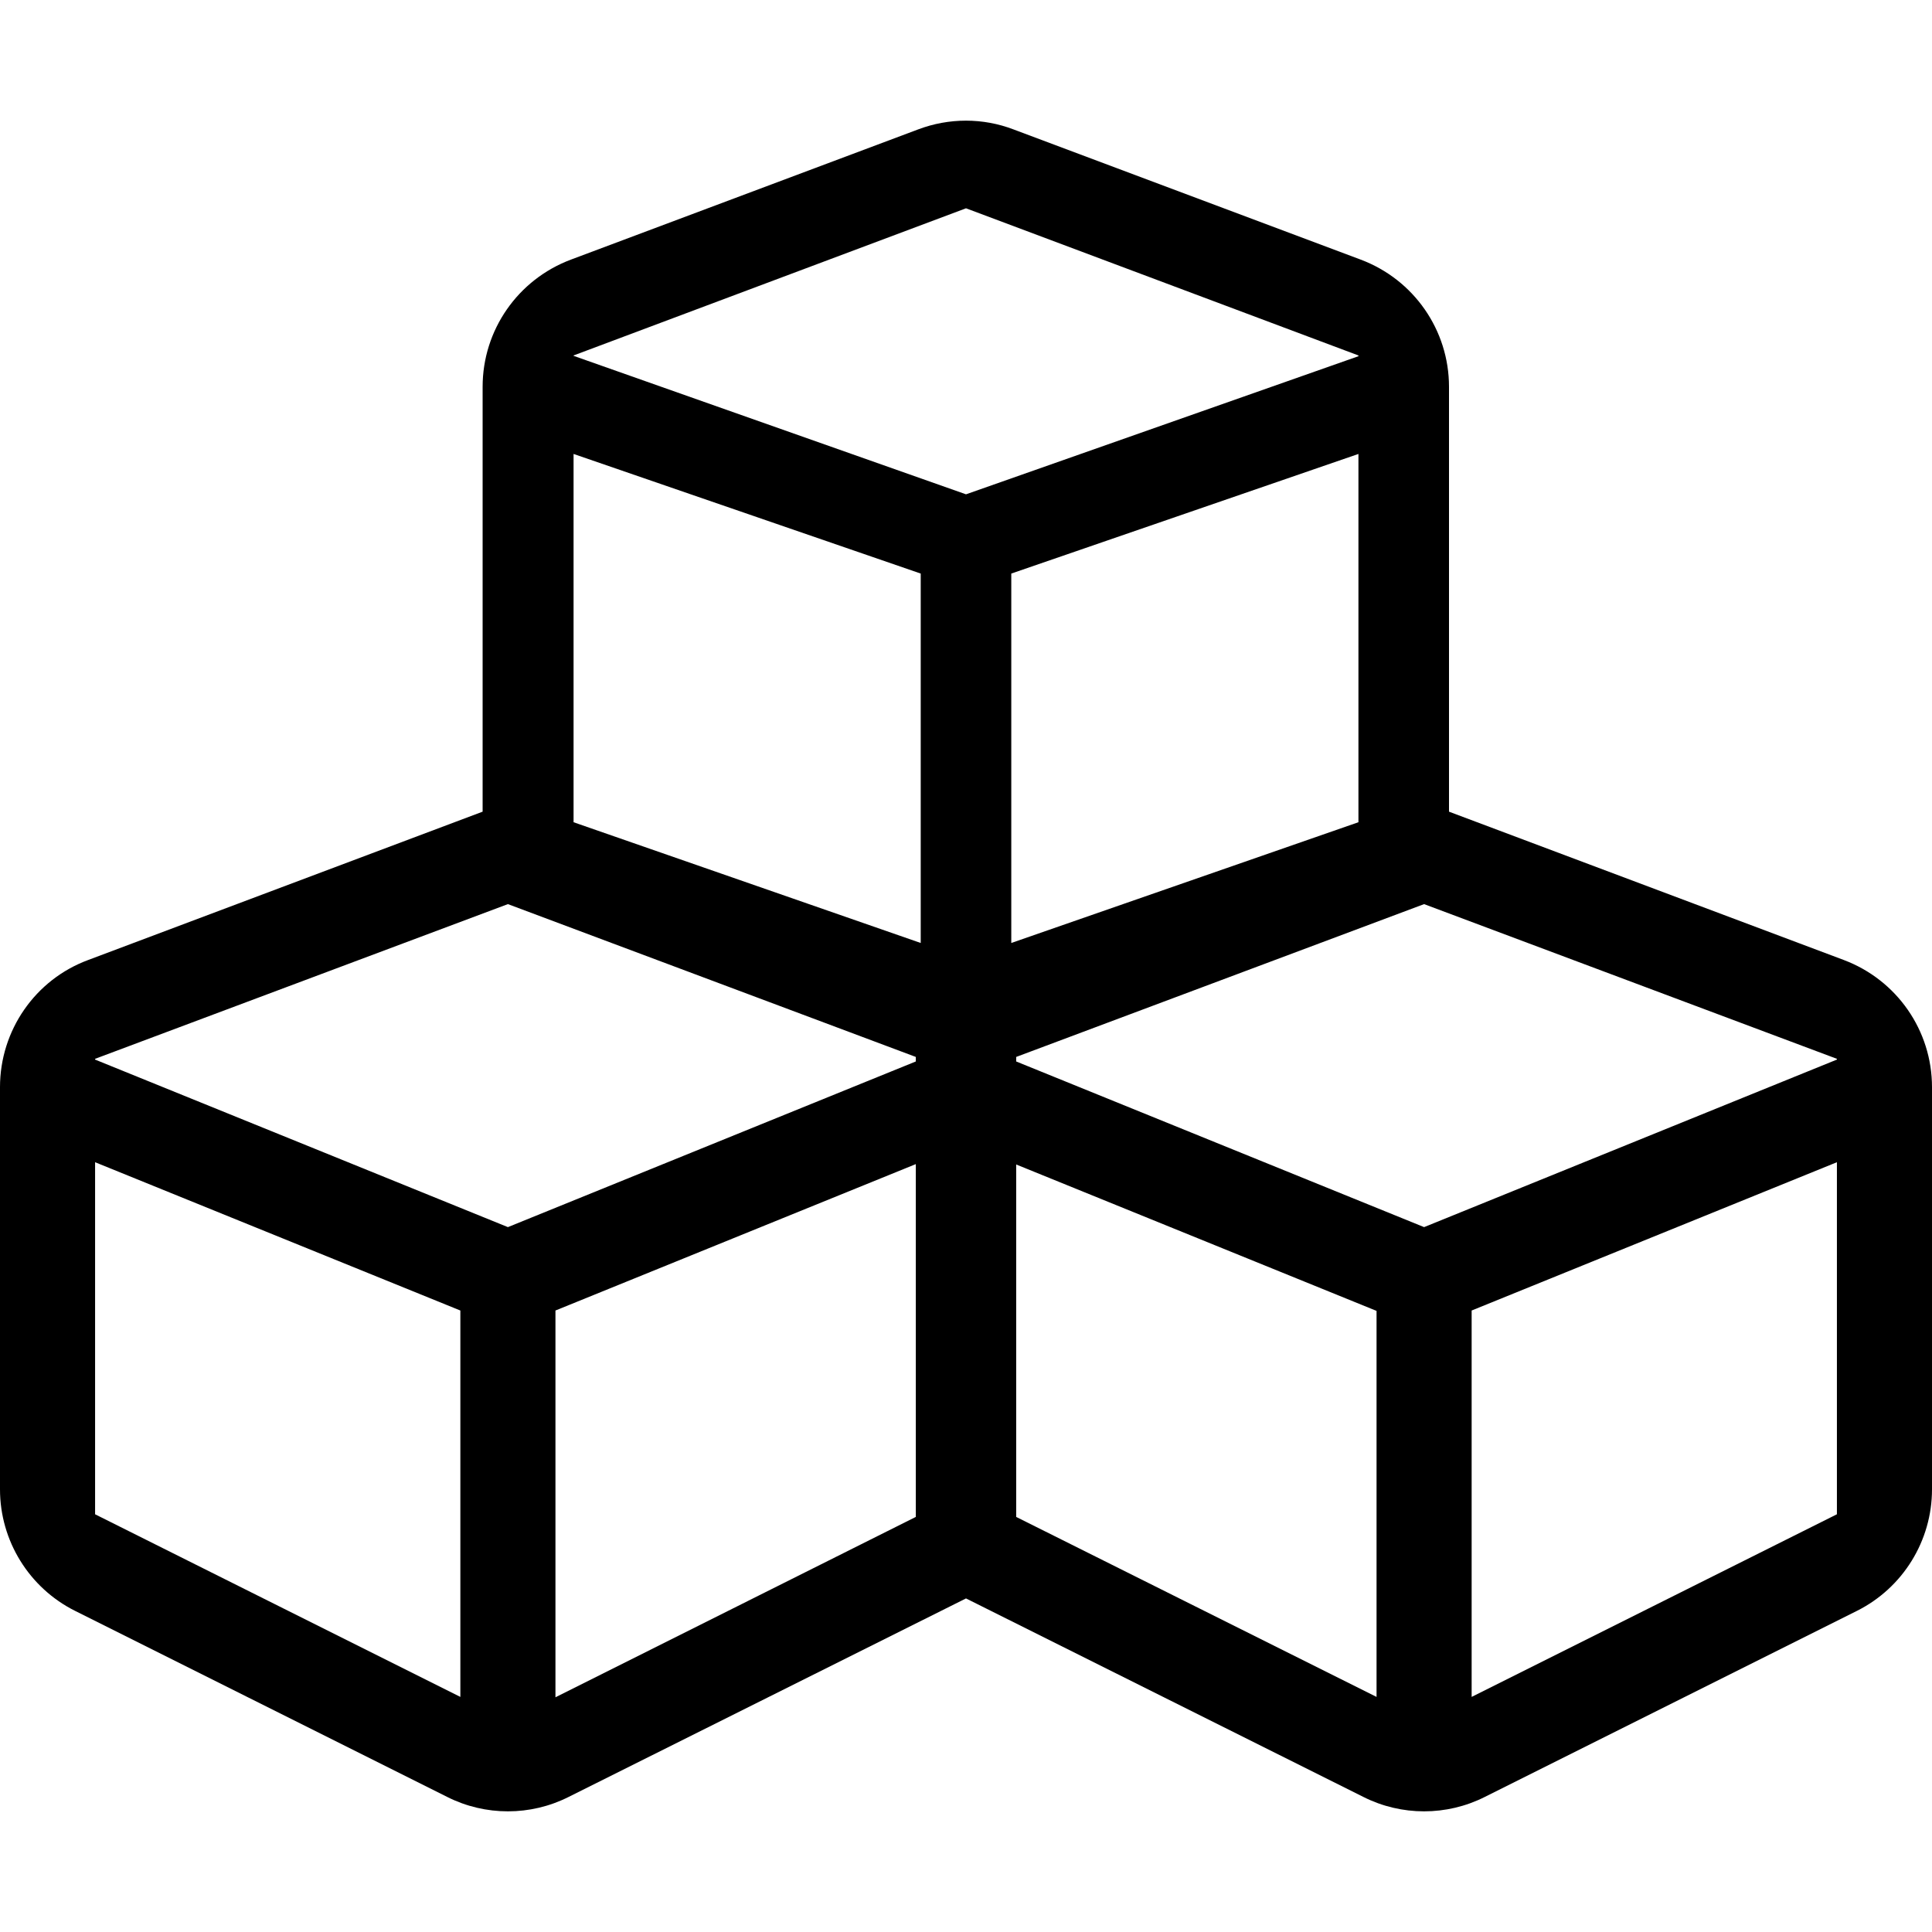
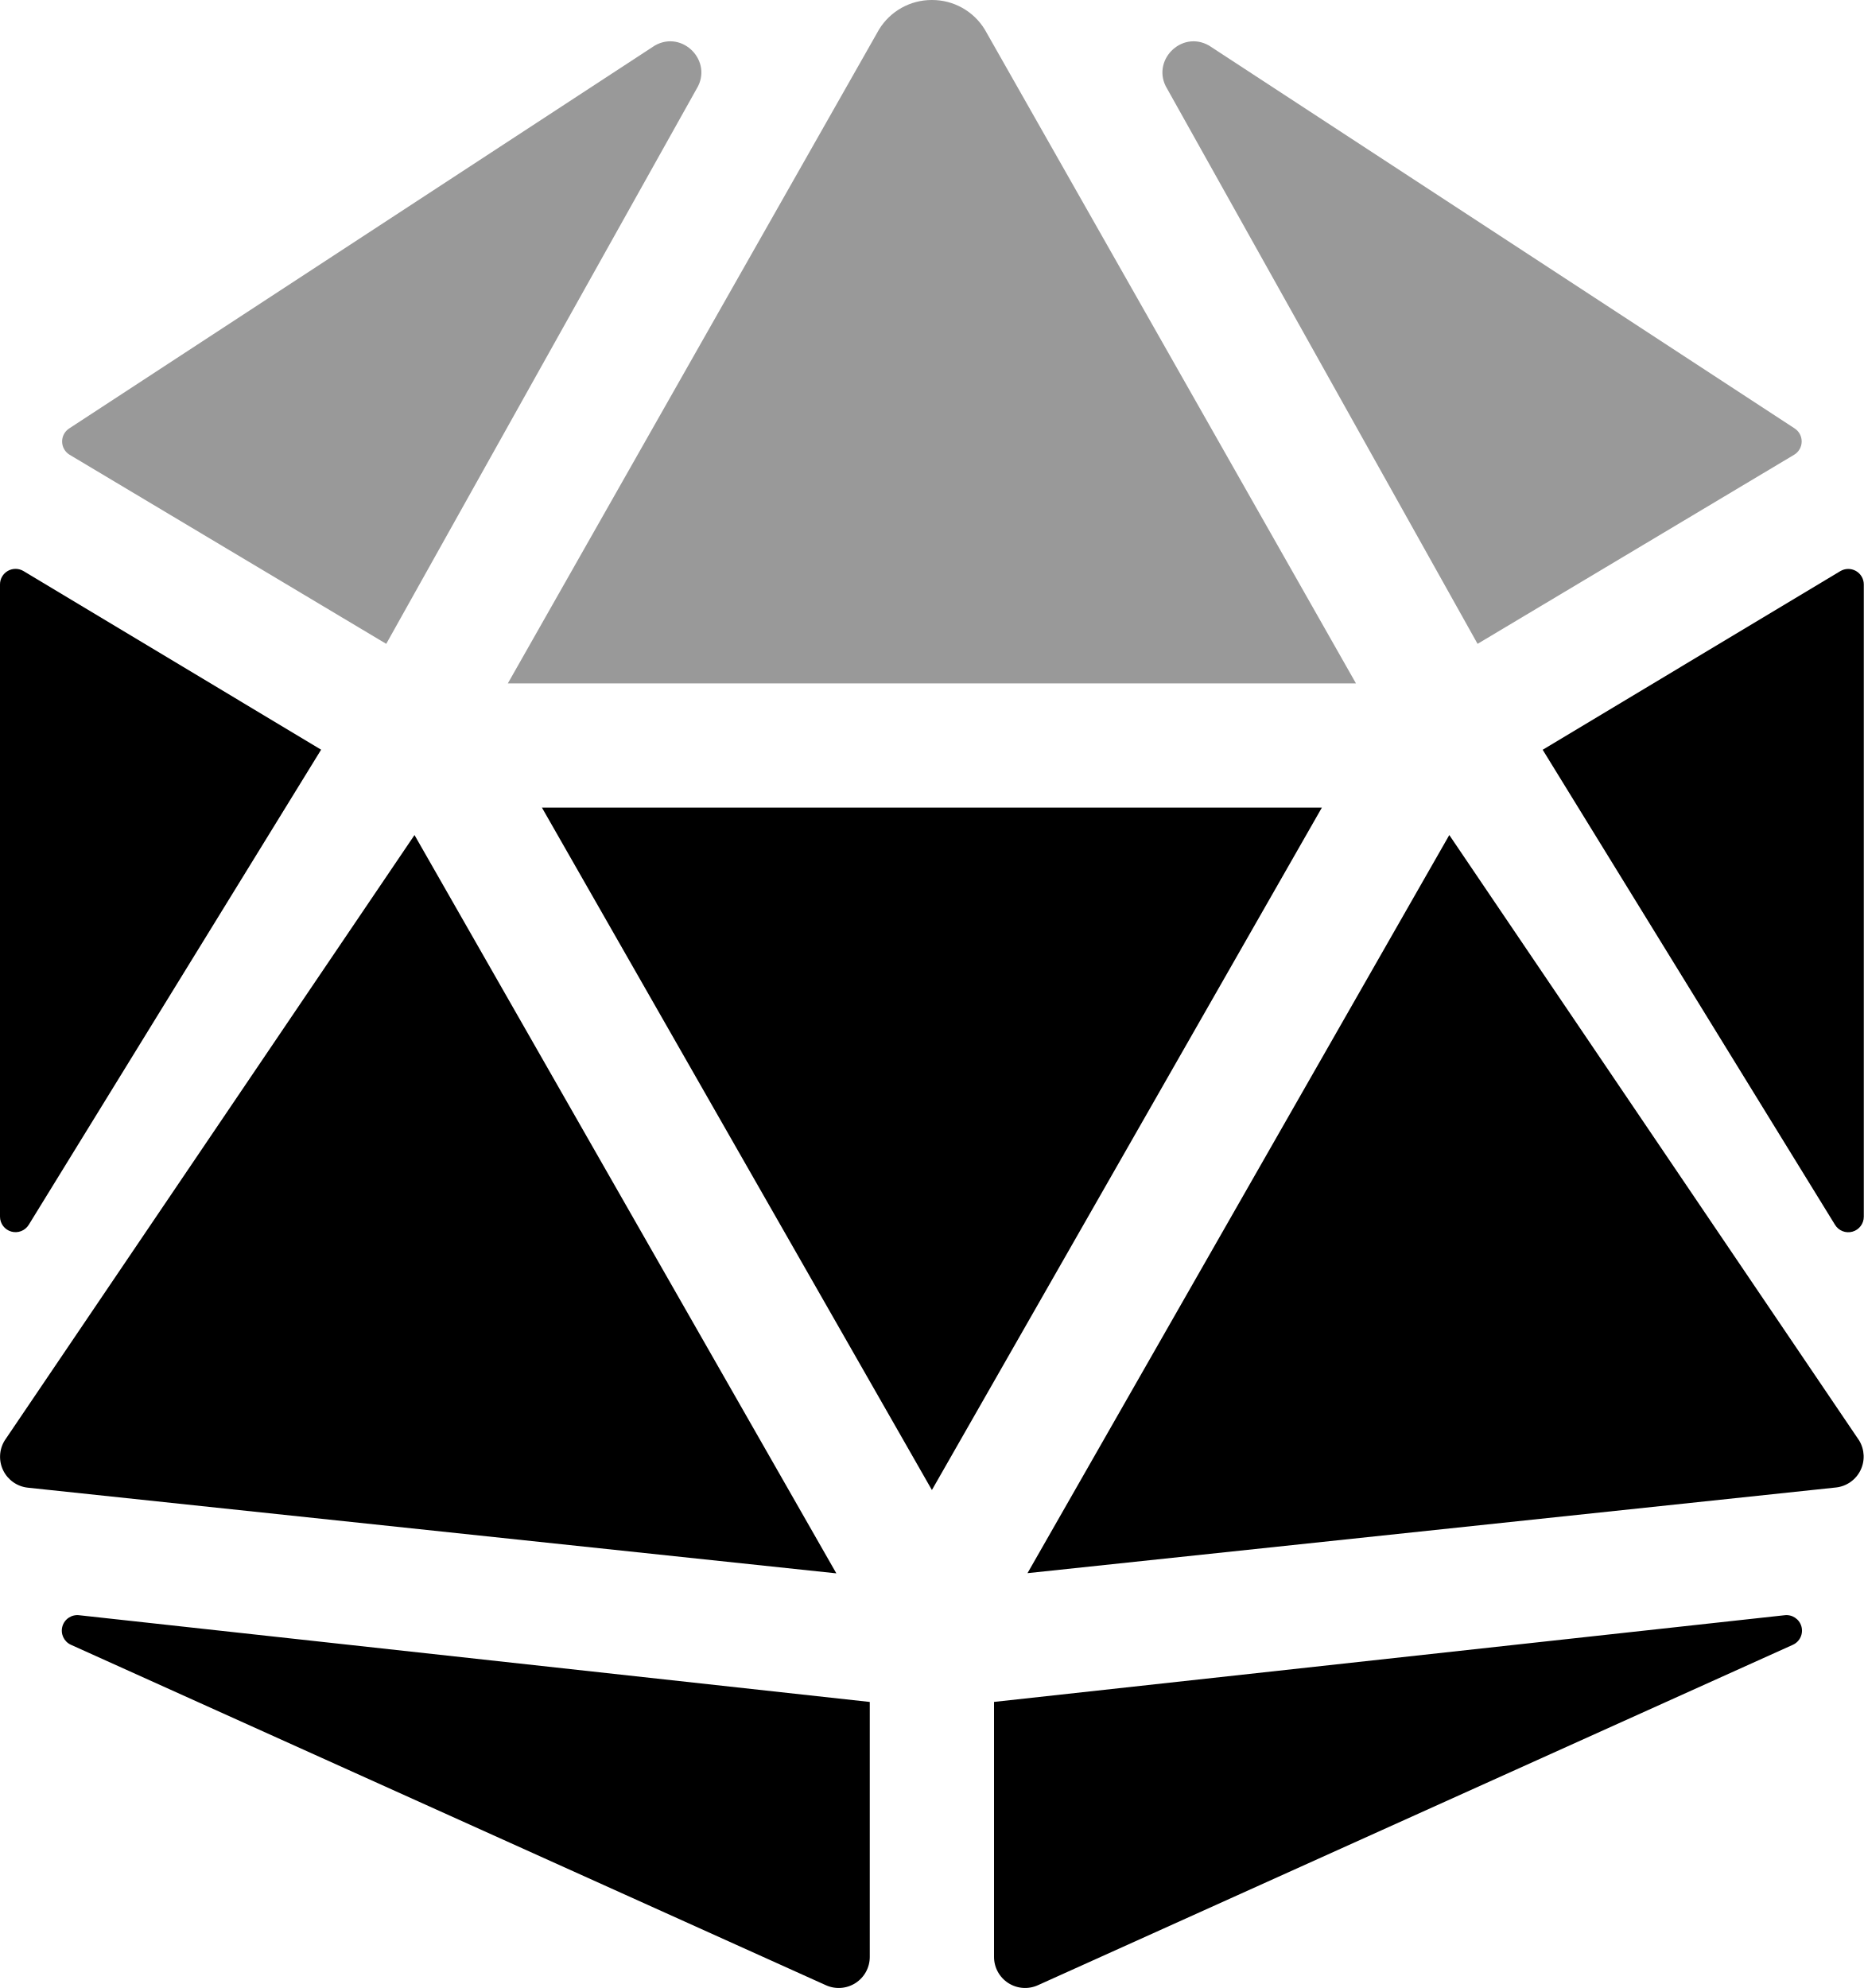
- <svg xmlns="http://www.w3.org/2000/svg" viewBox="0 0 512 512">
-   <path d="M384 215.1V102.5c0-15-9.3-28.4-23.4-33.7l-92-34.5c-8.1-3.1-17.1-3.1-25.3 0l-92 34.5c-14.1 5.3-23.4 18.7-23.4 33.7v112.6L23.4 254.4C9.3 259.6 0 273.1 0 288.1v106.6c0 13.6 7.7 26.1 19.9 32.2l98.6 49.3c10.1 5.1 22.1 5.1 32.2 0L256 423.6l105.3 52.6c10.1 5.1 22.1 5.1 32.2 0l98.6-49.3c12.2-6.1 19.9-18.6 19.9-32.2V288.1c0-15-9.3-28.4-23.4-33.7L384 215.1zm-116 34.8V152l92-31.7v97.6l-92 32zM152 94.2l104-39 104 39v.2L256 131 152 94.3v-.1zm0 26.1l92 31.7v97.9l-92-32v-97.6zm-30 329.4l-96.8-48.4V308l96.8 39.3v102.4zM25.2 280.8v-.2l109.4-41 108.1 40.5v1.2l-108.1 43.9-109.4-44.4zm122 66.5l95.5-38.8V402l-95.5 47.8V347.3zm217.6 102.4L269.3 402v-93.4l95.5 38.8v102.3zm122-48.4L390 449.7V347.3l96.8-39.3v93.3zm0-120.5l-109.4 44.4-108.1-43.9v-1.2l108.1-40.5 109.4 41v.2z" />
+ <svg xmlns="http://www.w3.org/2000/svg" viewBox="0 0 480 512">
+   <defs>
+     <style>.fa-secondary{opacity:.4}</style>
+   </defs>
+   <path d="M240 0a15.88 15.88 0 0 0-13.63 7.62L130.79 176h218.42L253.63 7.62A15.88 15.88 0 0 0 240 0zm-71.38 11.74L17.81 110.35a4 4 0 0 0 .13 6.78l81.53 48.69L179.4 22.88c4.34-7.06-3.59-15.25-10.78-11.14zm293.57 98.6l-150.81-98.6c-7.19-4.11-15.12 4.08-10.78 11.14l79.93 142.94 81.53-48.7a4 4 0 0 0 .13-6.78z" class="fa-secondary" />
+   <path d="M106.75 215.06L1.2 371a8 8 0 0 0 5.93 12.14l208.26 22.07zM7.41 315.43L82.7 193.08l-76.64-46A4 4 0 0 0 0 150.53v162.81a4 4 0 0 0 7.41 2.09zM18.25 423.6l194.4 87.66A8 8 0 0 0 224 504v-65.67L20.45 416a4 4 0 0 0-2.2 7.6zM139.57 208L240 383.75 340.43 208zM480 313.34V150.53a4 4 0 0 0-6.06-3.43l-76.64 46 75.29 122.35a4 4 0 0 0 7.41-2.11zM478.81 371L373.25 215.06l-108.63 190.1 208.26-22.07a8 8 0 0 0 5.93-12.09zm-19.26 45L256 438.32V504a8 8 0 0 0 11.35 7.26l194.4-87.66a4 4 0 0 0-2.2-7.6z" class="fa-primary" />
</svg>
